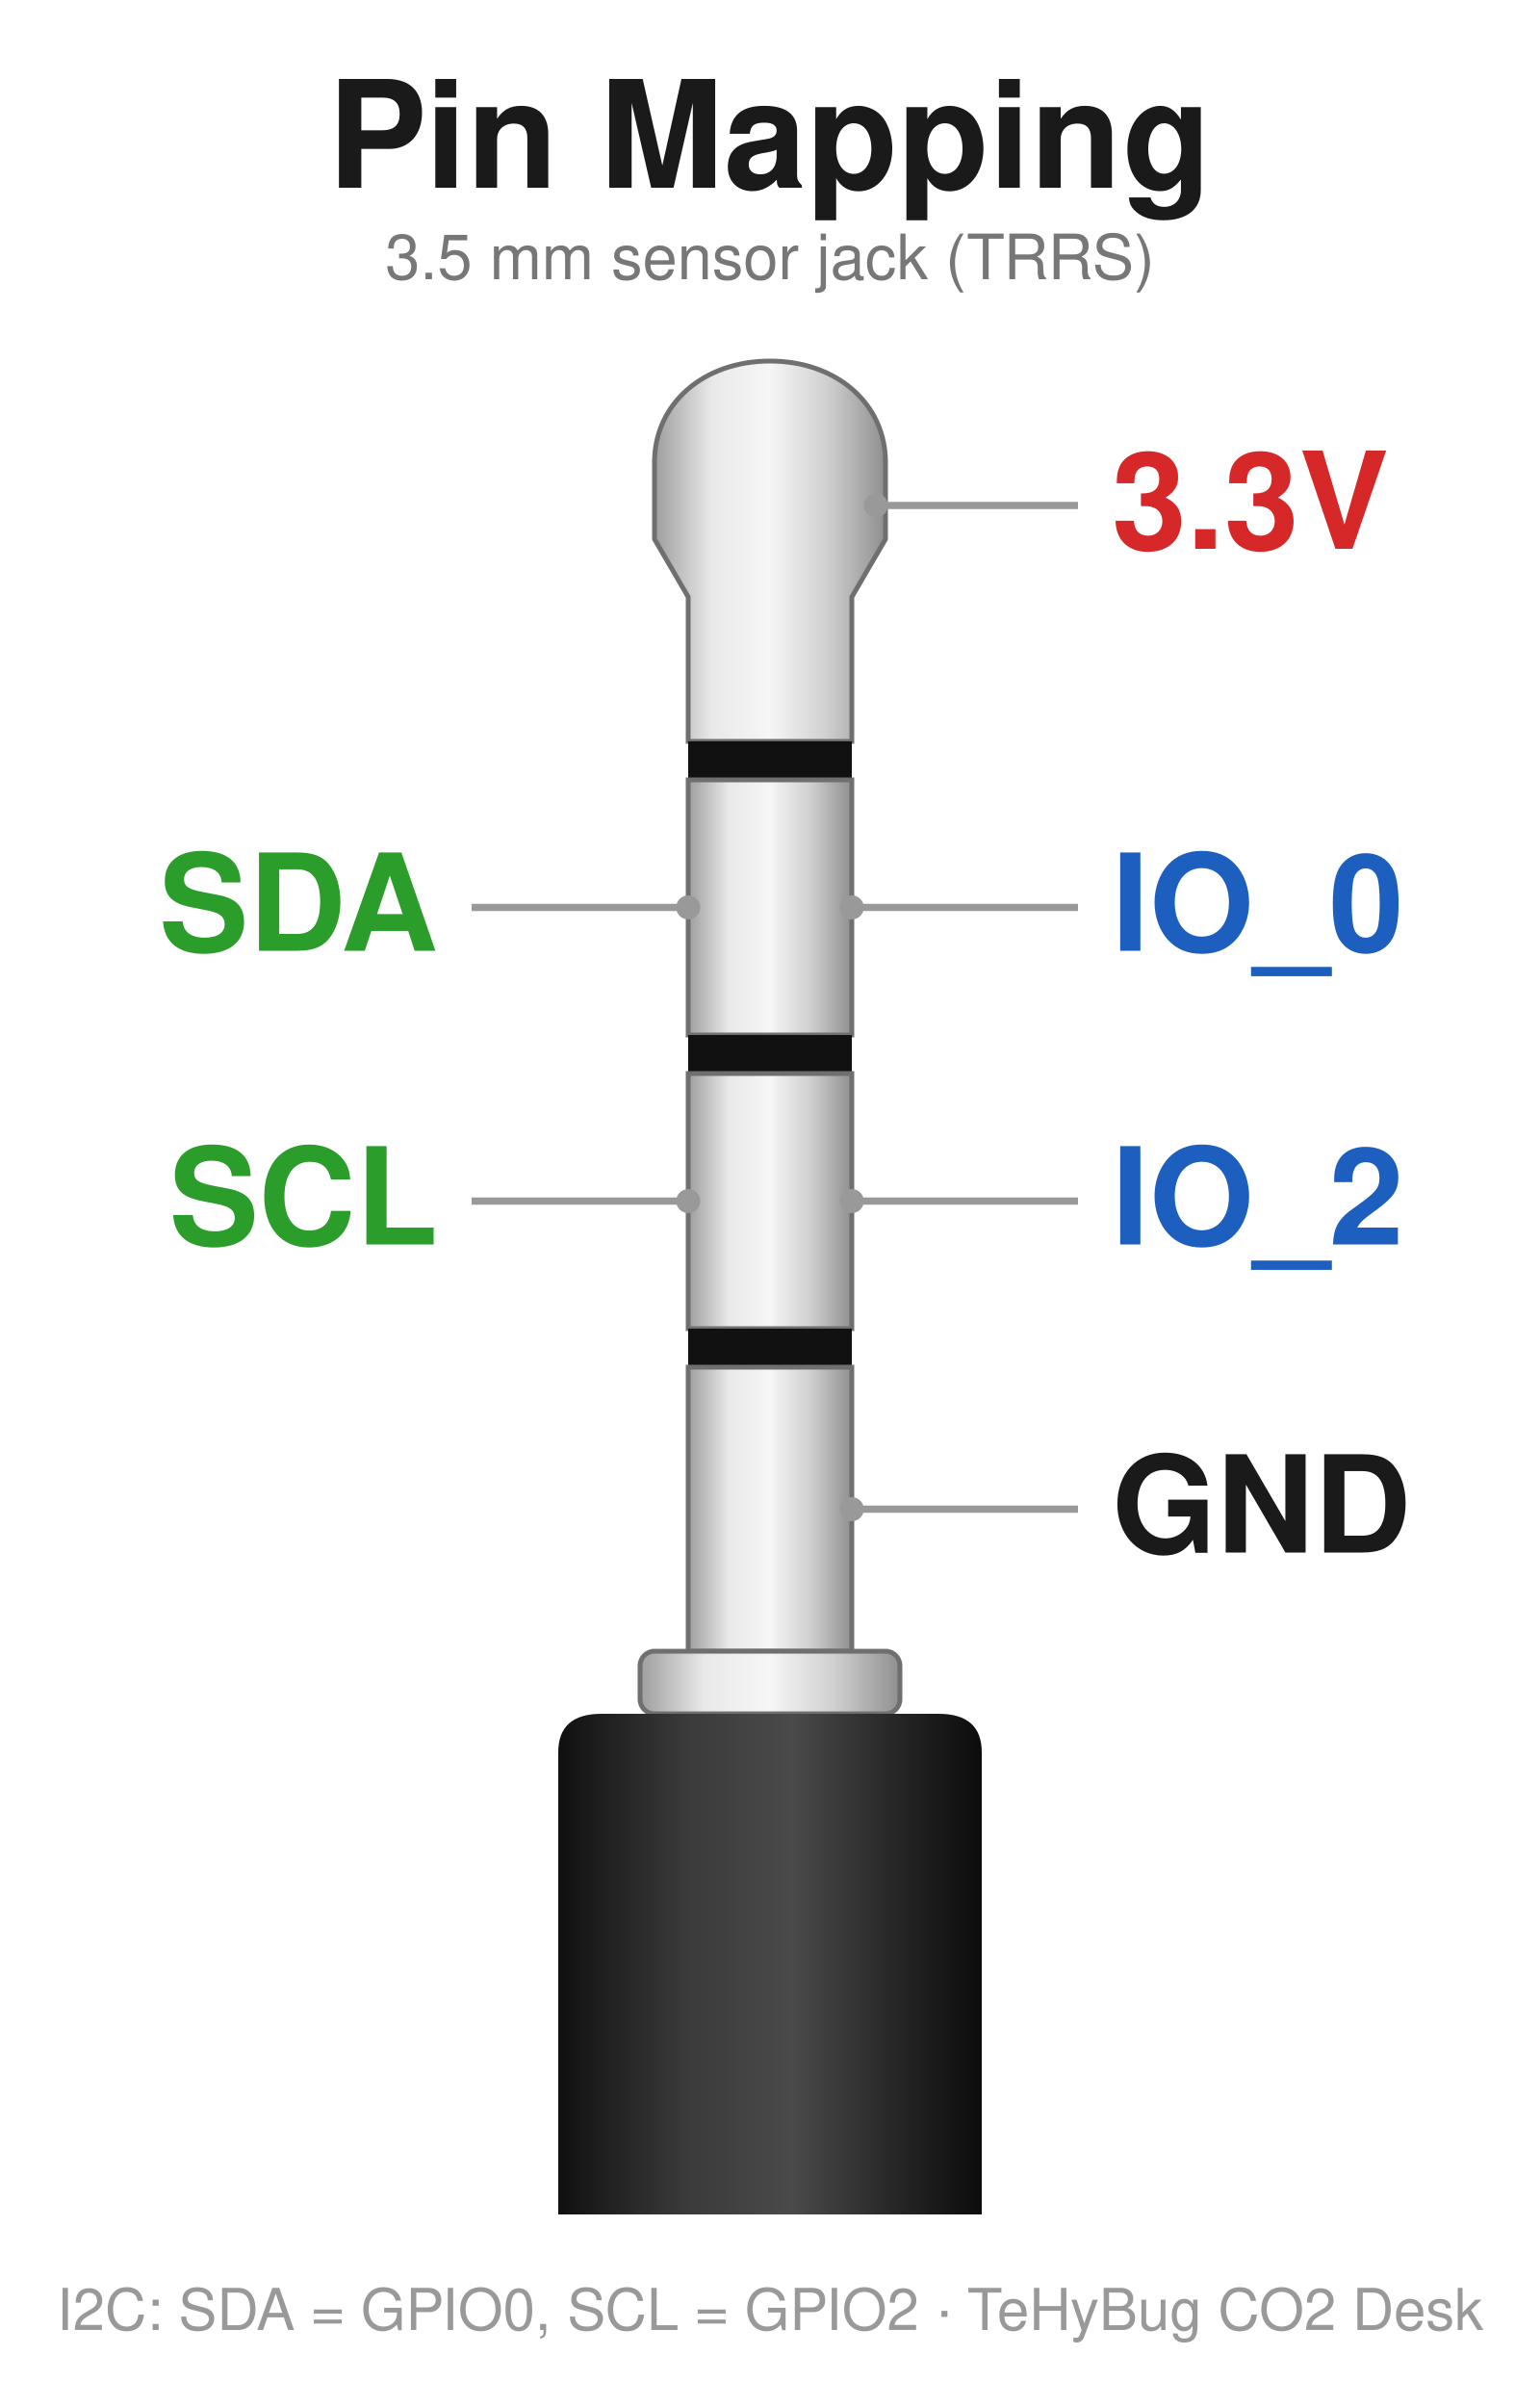
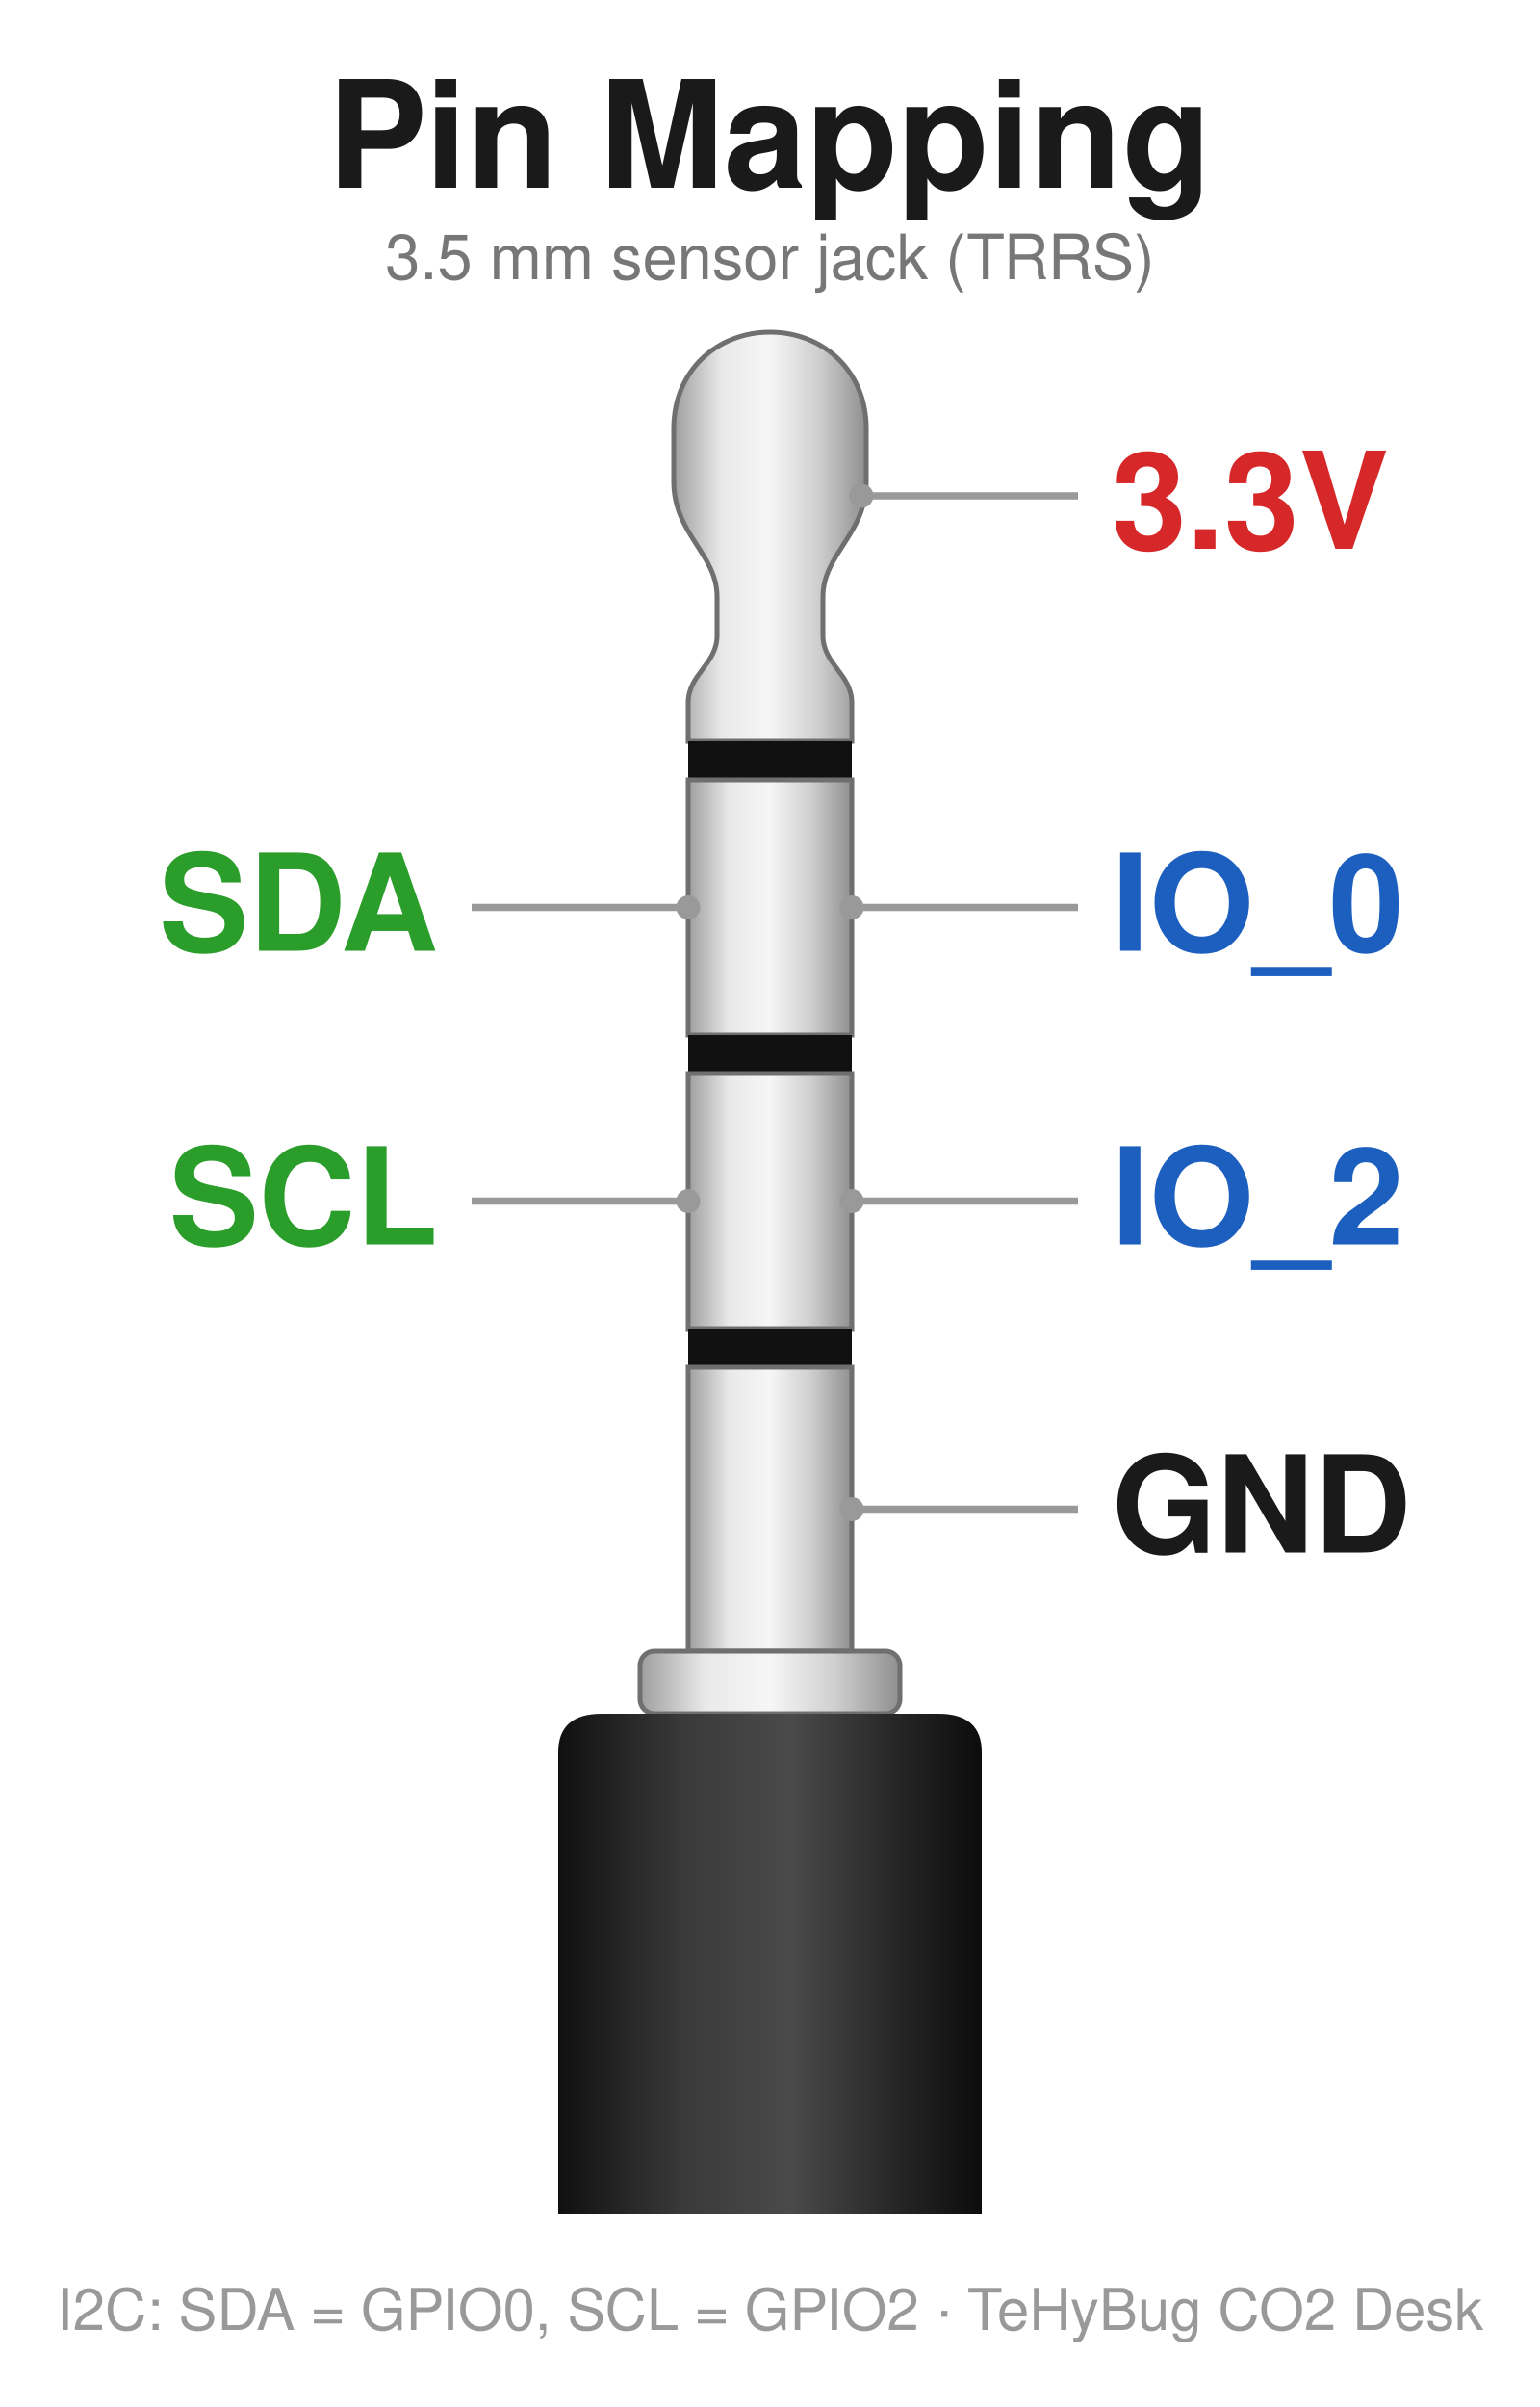
<svg xmlns="http://www.w3.org/2000/svg" width="640" height="1000" viewBox="0 0 640 1000" font-family="Helvetica, Arial, sans-serif">
  <defs>
    <linearGradient id="metal" x1="0" y1="0" x2="1" y2="0">
      <stop offset="0" stop-color="#9e9e9e" />
      <stop offset="0.25" stop-color="#e9e9e9" />
      <stop offset="0.5" stop-color="#f6f6f6" />
      <stop offset="0.75" stop-color="#cfcfcf" />
      <stop offset="1" stop-color="#8f8f8f" />
    </linearGradient>
    <linearGradient id="plastic" x1="0" y1="0" x2="1" y2="0">
      <stop offset="0" stop-color="#101010" />
      <stop offset="0.3" stop-color="#3a3a3a" />
      <stop offset="0.55" stop-color="#4a4a4a" />
      <stop offset="0.8" stop-color="#262626" />
      <stop offset="1" stop-color="#0c0c0c" />
    </linearGradient>
  </defs>
  <rect width="640" height="1000" fill="#ffffff" />
  <text x="320" y="78" text-anchor="middle" font-size="62" font-weight="bold" fill="#1a1a1a">Pin Mapping</text>
  <text x="320" y="116" text-anchor="middle" font-size="26" fill="#777">3.5 mm sensor jack (TRRS)</text>
-   <path d="M 320 150            C 292 150 272 168 272 192            L 272 224            L 286 248 L 286 308 L 354 308 L 354 248            L 368 224 L 368 192            C 368 168 348 150 320 150 Z" fill="url(#metal)" stroke="#6f6f6f" stroke-width="2" />
+   <path d="M 320 138            C 298 138 280 154 280 178            L 280 200            C 280 222 298 230 298 248            L 298 264            C 298 276 286 280 286 292            L 286 308            L 354 308            L 354 292            C 354 280 342 276 342 264            L 342 248            C 342 230 360 222 360 200            L 360 178            C 360 154 342 138 320 138            Z" fill="url(#metal)" stroke="#6f6f6f" stroke-width="2" />
  <rect x="286" y="308" width="68" height="16" fill="#111" />
  <rect x="286" y="324" width="68" height="106" fill="url(#metal)" stroke="#6f6f6f" stroke-width="2" />
  <rect x="286" y="430" width="68" height="16" fill="#111" />
  <rect x="286" y="446" width="68" height="106" fill="url(#metal)" stroke="#6f6f6f" stroke-width="2" />
  <rect x="286" y="552" width="68" height="16" fill="#111" />
  <rect x="286" y="568" width="68" height="118" fill="url(#metal)" stroke="#6f6f6f" stroke-width="2" />
  <rect x="266" y="686" width="108" height="26" rx="6" fill="url(#metal)" stroke="#6f6f6f" stroke-width="2" />
  <path d="M 232 728            Q 232 712 250 712            L 390 712            Q 408 712 408 728            L 408 920 L 232 920 Z" fill="url(#plastic)" />
-   <line x1="364" y1="210" x2="448" y2="210" stroke="#999" stroke-width="3" />
-   <circle cx="364" cy="210" r="5" fill="#999" />
+   <line x1="358" y1="206" x2="448" y2="206" stroke="#999" stroke-width="3" />
+   <circle cx="358" cy="206" r="5" fill="#999" />
  <text x="462" y="228" font-size="56" font-weight="bold" fill="#d62828">3.3V</text>
  <line x1="286" y1="377" x2="196" y2="377" stroke="#999" stroke-width="3" />
  <circle cx="286" cy="377" r="5" fill="#999" />
  <text x="182" y="395" text-anchor="end" font-size="56" font-weight="bold" fill="#2a9d2a">SDA</text>
  <line x1="354" y1="377" x2="448" y2="377" stroke="#999" stroke-width="3" />
  <circle cx="354" cy="377" r="5" fill="#999" />
  <text x="462" y="395" font-size="56" font-weight="bold" fill="#1d5fbf">IO_0</text>
  <line x1="286" y1="499" x2="196" y2="499" stroke="#999" stroke-width="3" />
  <circle cx="286" cy="499" r="5" fill="#999" />
  <text x="182" y="517" text-anchor="end" font-size="56" font-weight="bold" fill="#2a9d2a">SCL</text>
  <line x1="354" y1="499" x2="448" y2="499" stroke="#999" stroke-width="3" />
  <circle cx="354" cy="499" r="5" fill="#999" />
  <text x="462" y="517" font-size="56" font-weight="bold" fill="#1d5fbf">IO_2</text>
  <line x1="354" y1="627" x2="448" y2="627" stroke="#999" stroke-width="3" />
  <circle cx="354" cy="627" r="5" fill="#999" />
  <text x="462" y="645" font-size="56" font-weight="bold" fill="#1a1a1a">GND</text>
  <text x="320" y="968" text-anchor="middle" font-size="24" fill="#999">I2C: SDA = GPIO0, SCL = GPIO2 · TeHyBug CO2 Desk</text>
</svg>
